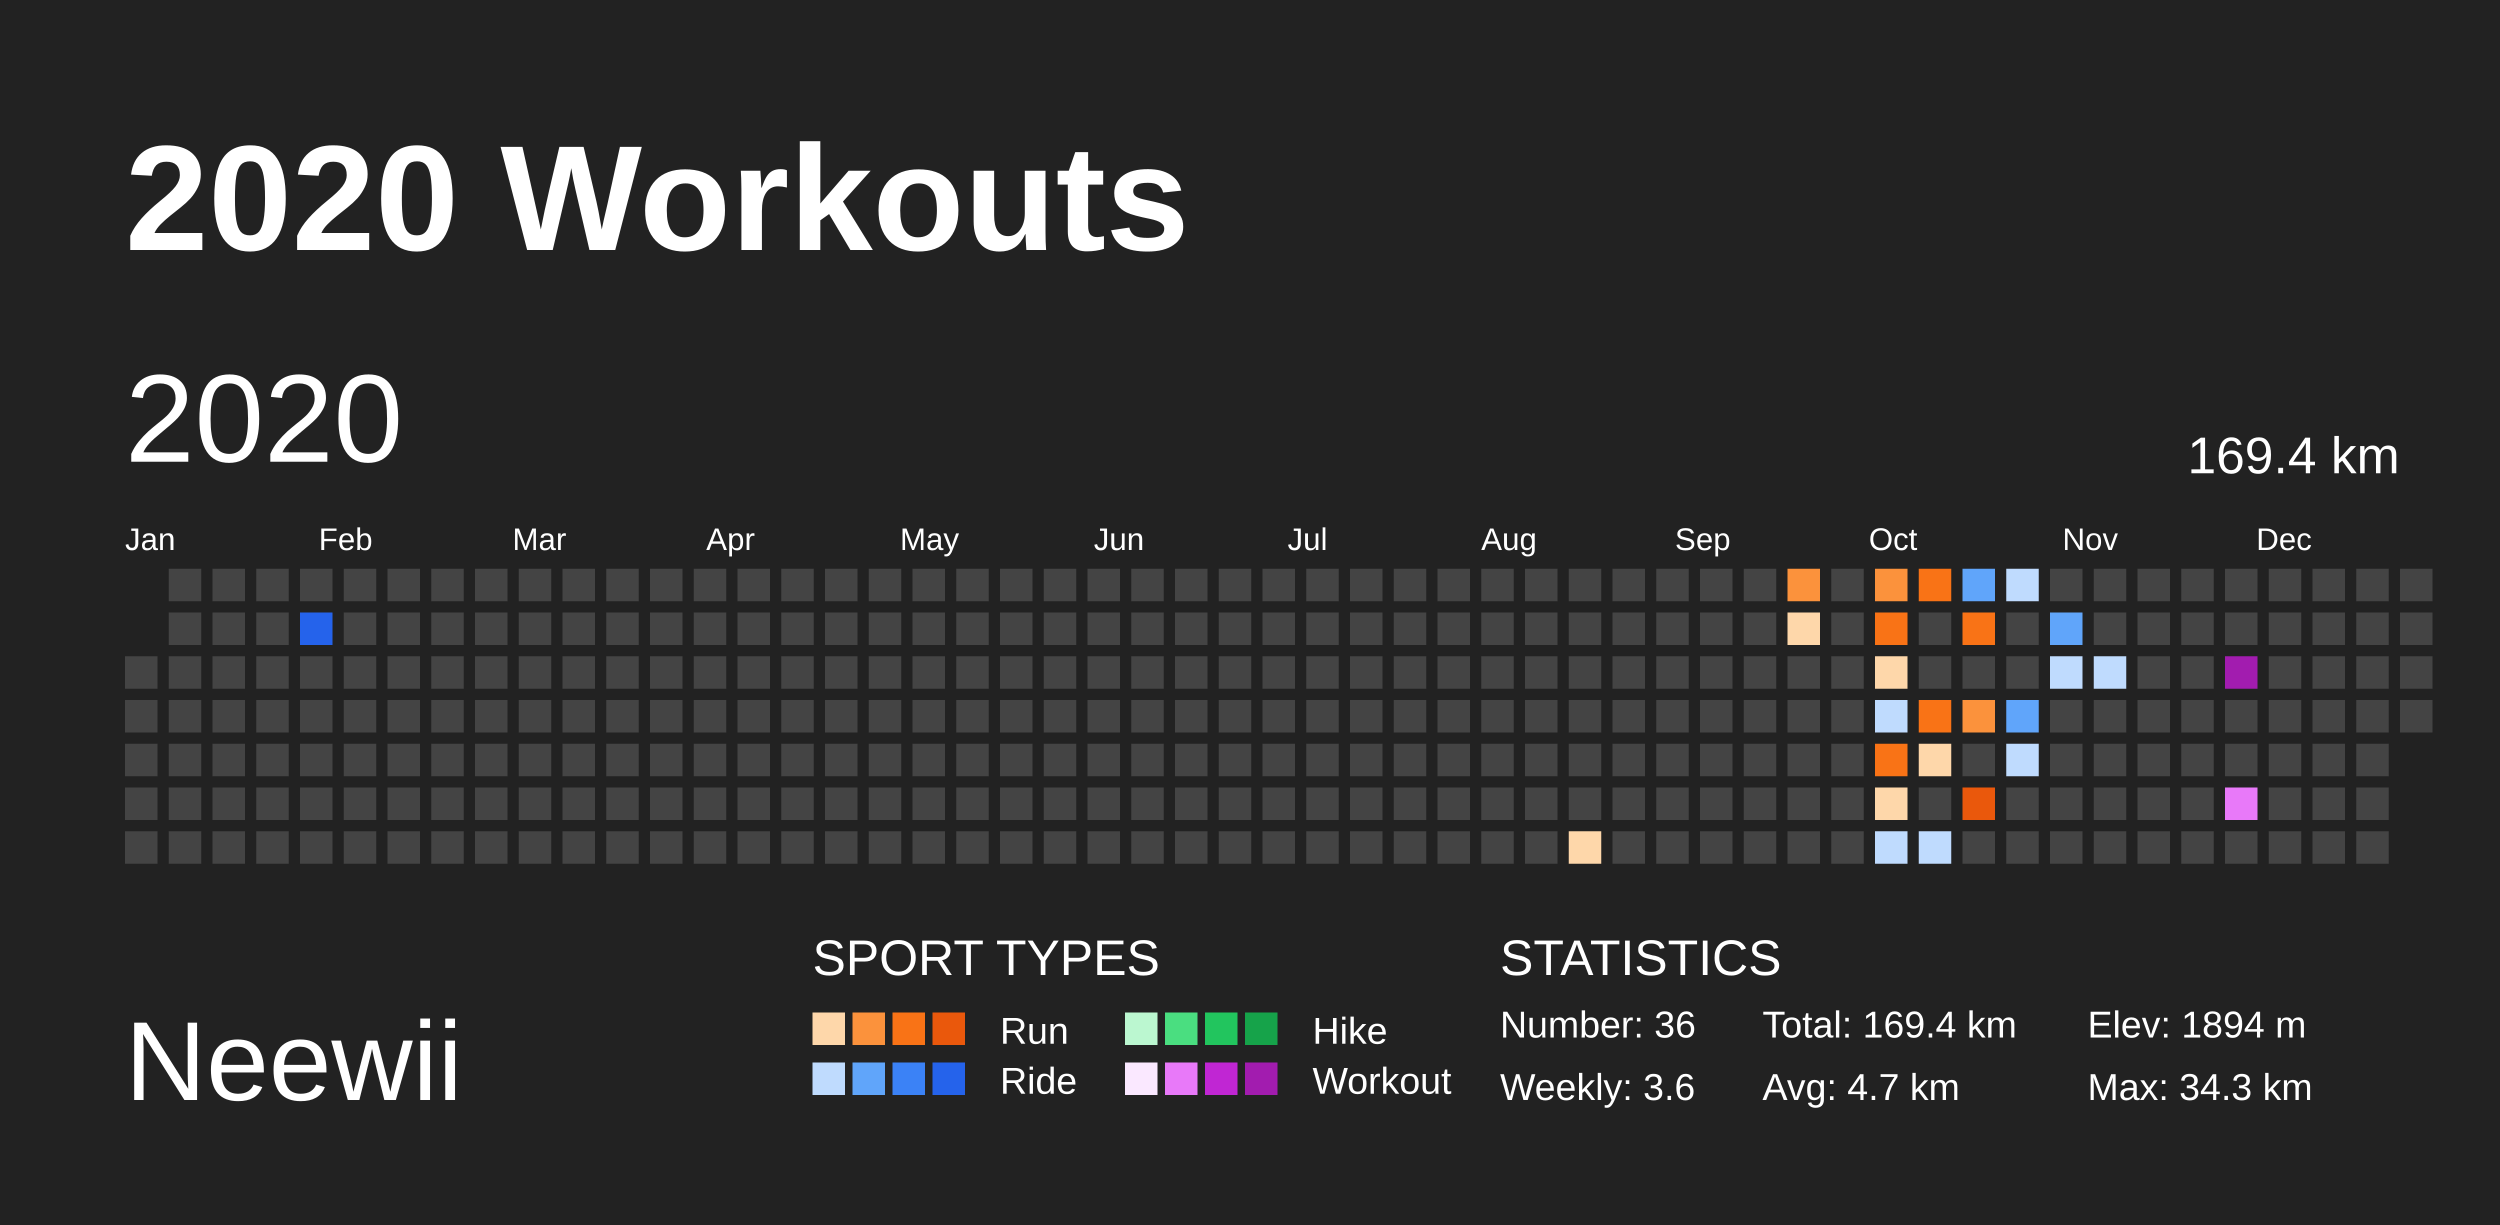
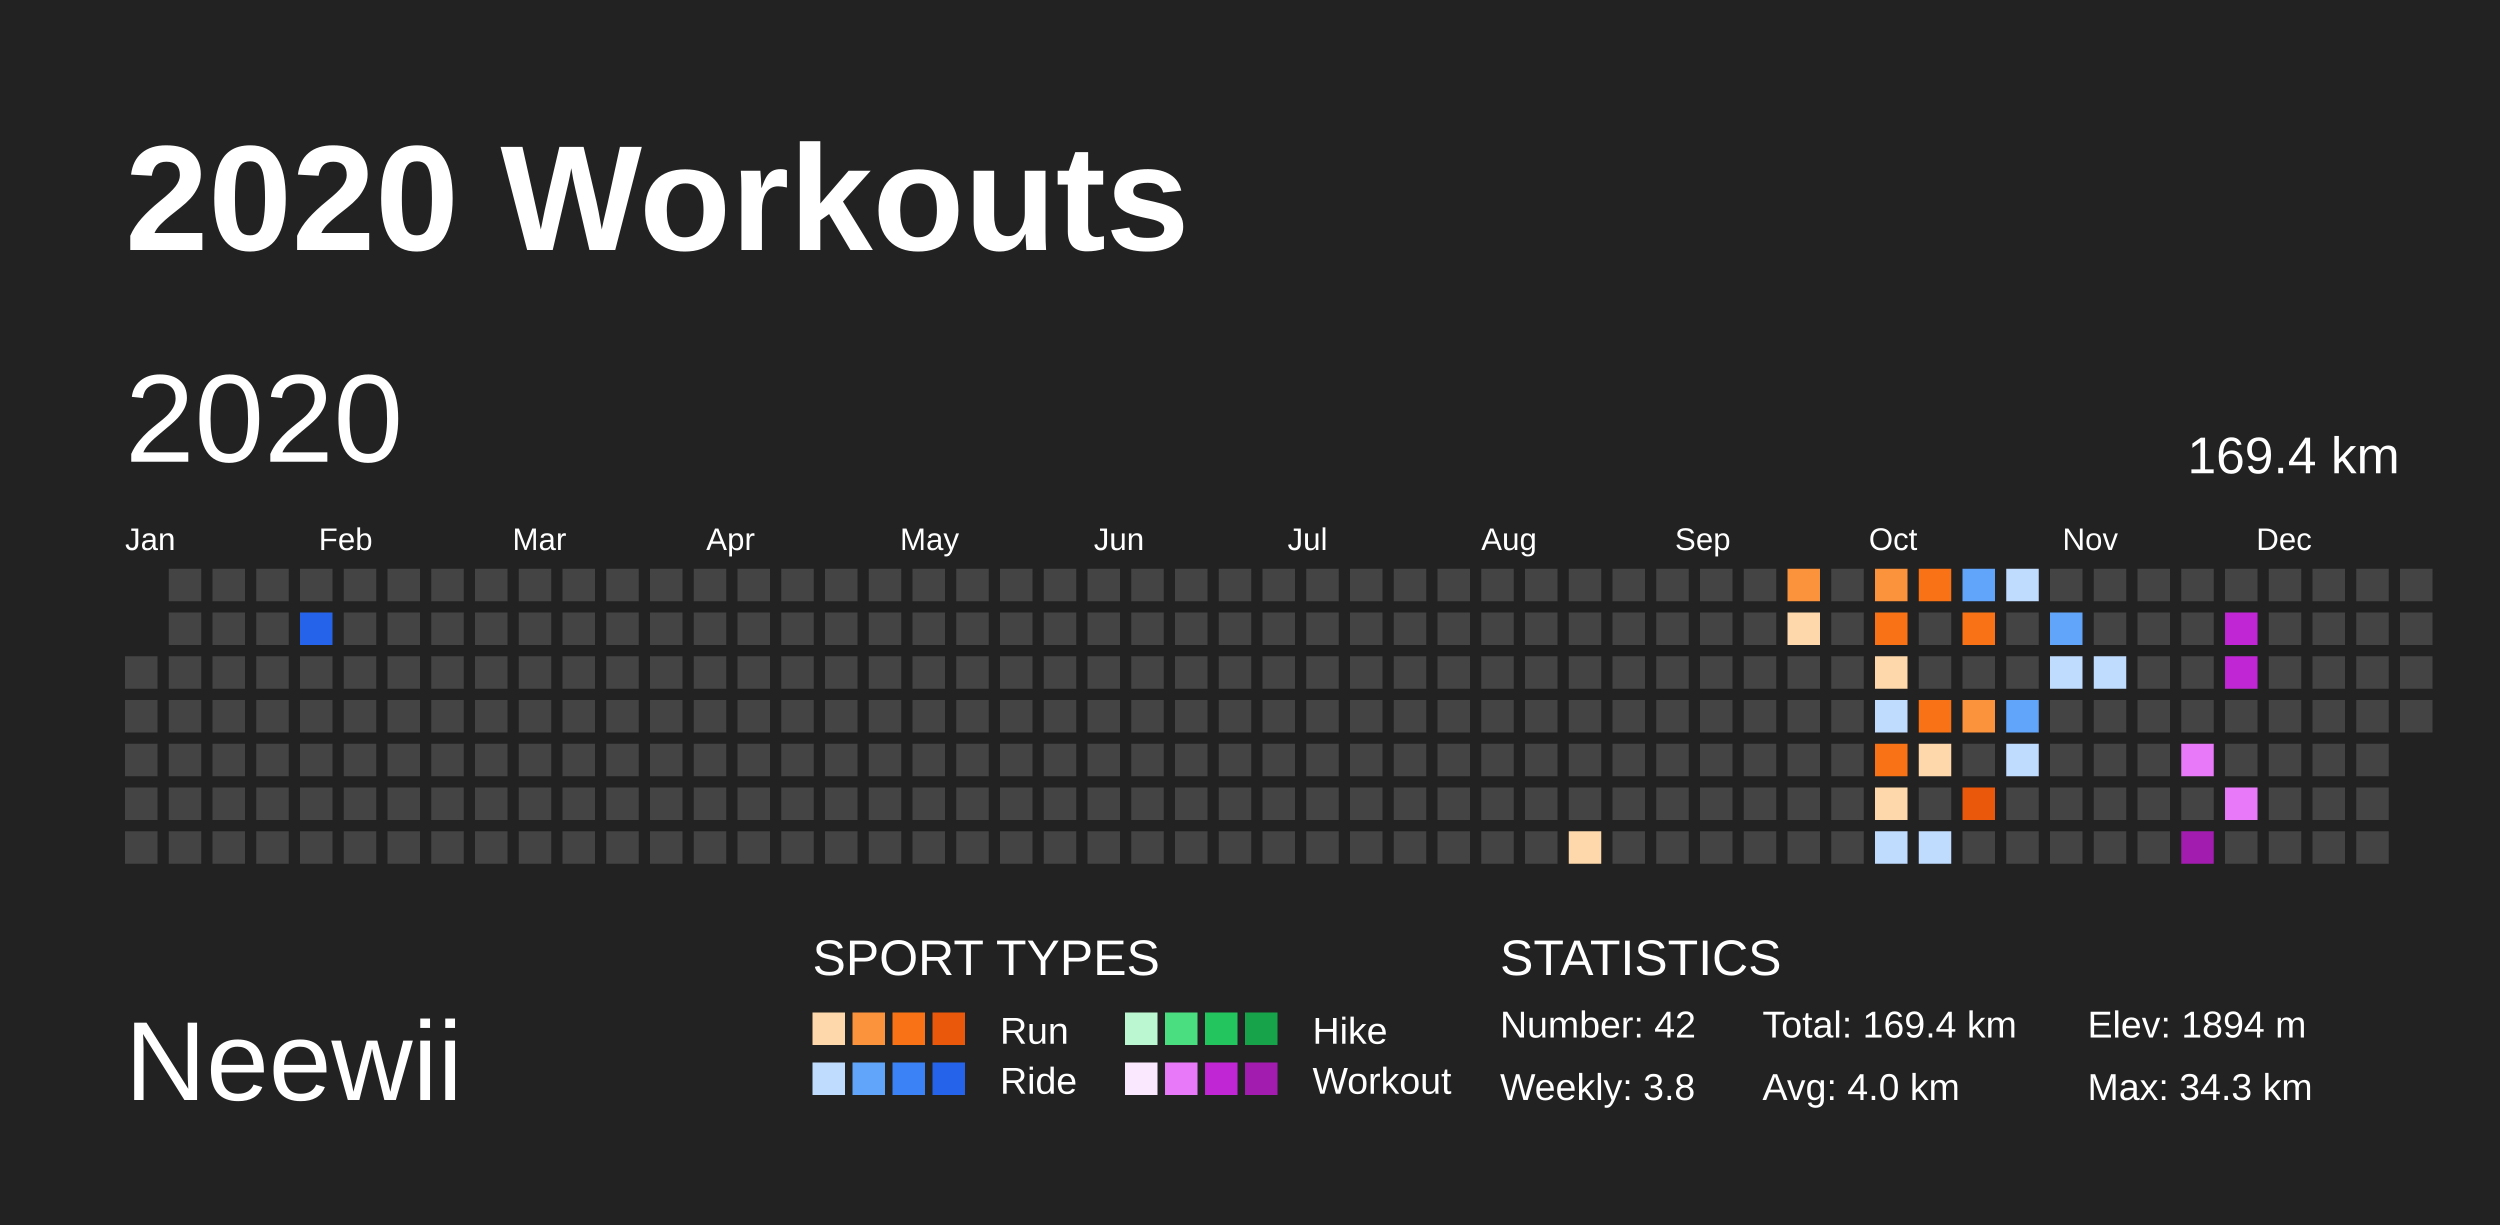
<svg xmlns="http://www.w3.org/2000/svg" baseProfile="full" height="98mm" version="1.1" viewBox="0,0,200,98" width="200mm">
  <defs />
  <rect fill="#222222" height="98" width="200" x="0" y="0" />
  <text fill="#FFFFFF" style="font-size:12px; font-family:Arial; font-weight:bold;" x="10" y="20">2020 Workouts</text>
  <text fill="#FFFFFF" style="font-size:9px; font-family:Arial" x="10" y="88">Neewii</text>
  <text fill="#FFFFFF" style="font-size:4px; font-family:Arial" x="65" y="78">SPORT TYPES</text>
  <rect fill="#fed7aa" height="2.6" width="2.6" x="65.0" y="81" />
  <rect fill="#fb923c" height="2.6" width="2.6" x="68.2" y="81" />
  <rect fill="#f97316" height="2.6" width="2.6" x="71.4" y="81" />
  <rect fill="#ea580c" height="2.6" width="2.6" x="74.6" y="81" />
  <text fill="#FFFFFF" style="font-size:3px; font-family:Arial" x="80" y="83.5">Run</text>
  <rect fill="#bbf7d0" height="2.6" width="2.6" x="90.0" y="81" />
  <rect fill="#4ade80" height="2.6" width="2.6" x="93.2" y="81" />
  <rect fill="#22c55e" height="2.6" width="2.6" x="96.4" y="81" />
  <rect fill="#16a34a" height="2.6" width="2.6" x="99.6" y="81" />
  <text fill="#FFFFFF" style="font-size:3px; font-family:Arial" x="105" y="83.5">Hike</text>
  <rect fill="#bfdbfe" height="2.6" width="2.6" x="65.0" y="85" />
  <rect fill="#60a5fa" height="2.6" width="2.6" x="68.2" y="85" />
  <rect fill="#3b82f6" height="2.6" width="2.6" x="71.4" y="85" />
  <rect fill="#2563eb" height="2.6" width="2.6" x="74.6" y="85" />
  <text fill="#FFFFFF" style="font-size:3px; font-family:Arial" x="80" y="87.5">Ride</text>
  <rect fill="#fae8ff" height="2.6" width="2.6" x="90.0" y="85" />
  <rect fill="#e879f9" height="2.6" width="2.6" x="93.2" y="85" />
  <rect fill="#c026d3" height="2.6" width="2.6" x="96.4" y="85" />
  <rect fill="#a21caf" height="2.6" width="2.6" x="99.6" y="85" />
  <text fill="#FFFFFF" style="font-size:3px; font-family:Arial" x="105" y="87.5">Workout</text>
  <text fill="#FFFFFF" style="font-size:4px; font-family:Arial" x="120" y="78">STATISTICS</text>
-   <text fill="#FFFFFF" style="font-size:3px; font-family:Arial" x="120" y="83">Number: 36</text>
-   <text fill="#FFFFFF" style="font-size:3px; font-family:Arial" x="120" y="88">Weekly: 3.6</text>
+   <text fill="#FFFFFF" style="font-size:3px; font-family:Arial" x="120" y="83">Number: 42</text>
+   <text fill="#FFFFFF" style="font-size:3px; font-family:Arial" x="120" y="88">Weekly: 3.8</text>
  <text fill="#FFFFFF" style="font-size:3px; font-family:Arial" x="141" y="83">Total: 169.4 km</text>
-   <text fill="#FFFFFF" style="font-size:3px; font-family:Arial" x="141" y="88">Avg: 4.7 km</text>
+   <text fill="#FFFFFF" style="font-size:3px; font-family:Arial" x="141" y="88">Avg: 4.0 km</text>
  <text fill="#FFFFFF" style="font-size:3px; font-family:Arial" x="167" y="83">Elev: 1894 m</text>
  <text fill="#FFFFFF" style="font-size:3px; font-family:Arial" x="167" y="88">Max: 34.3 km</text>
  <text dominant-baseline="hanging" fill="#FFFFFF" style="font-size:10.0px; font-family:Arial;" x="10" y="30">2020</text>
  <text dominant-baseline="hanging" fill="#FFFFFF" style="font-size:4.125px; font-family:Arial;" x="175" y="35">169.4 km</text>
  <text fill="#FFFFFF" style="font-size:2.5px; font-family:Arial" x="10.0" y="44">Jan</text>
  <text fill="#FFFFFF" style="font-size:2.5px; font-family:Arial" x="25.5" y="44">Feb</text>
  <text fill="#FFFFFF" style="font-size:2.5px; font-family:Arial" x="41.0" y="44">Mar</text>
  <text fill="#FFFFFF" style="font-size:2.5px; font-family:Arial" x="56.5" y="44">Apr</text>
  <text fill="#FFFFFF" style="font-size:2.5px; font-family:Arial" x="72.0" y="44">May</text>
  <text fill="#FFFFFF" style="font-size:2.5px; font-family:Arial" x="87.5" y="44">Jun</text>
  <text fill="#FFFFFF" style="font-size:2.5px; font-family:Arial" x="103.0" y="44">Jul</text>
  <text fill="#FFFFFF" style="font-size:2.5px; font-family:Arial" x="118.5" y="44">Aug</text>
  <text fill="#FFFFFF" style="font-size:2.5px; font-family:Arial" x="134.0" y="44">Sep</text>
  <text fill="#FFFFFF" style="font-size:2.5px; font-family:Arial" x="149.5" y="44">Oct</text>
  <text fill="#FFFFFF" style="font-size:2.5px; font-family:Arial" x="165.0" y="44">Nov</text>
  <text fill="#FFFFFF" style="font-size:2.5px; font-family:Arial" x="180.5" y="44">Dec</text>
  <rect fill="#444444" height="2.6" width="2.6" x="10.0" y="52.5" />
  <rect fill="#444444" height="2.6" width="2.6" x="10.0" y="56.0" />
  <rect fill="#444444" height="2.6" width="2.6" x="10.0" y="59.5" />
  <rect fill="#444444" height="2.6" width="2.6" x="10.0" y="63.0" />
  <rect fill="#444444" height="2.6" width="2.6" x="10.0" y="66.5" />
  <rect fill="#444444" height="2.6" width="2.6" x="13.5" y="45.5" />
  <rect fill="#444444" height="2.6" width="2.6" x="13.5" y="49.0" />
  <rect fill="#444444" height="2.6" width="2.6" x="13.5" y="52.5" />
  <rect fill="#444444" height="2.6" width="2.6" x="13.5" y="56.0" />
  <rect fill="#444444" height="2.6" width="2.6" x="13.5" y="59.5" />
  <rect fill="#444444" height="2.6" width="2.6" x="13.5" y="63.0" />
  <rect fill="#444444" height="2.6" width="2.6" x="13.5" y="66.5" />
  <rect fill="#444444" height="2.6" width="2.6" x="17.0" y="45.5" />
  <rect fill="#444444" height="2.6" width="2.6" x="17.0" y="49.0" />
  <rect fill="#444444" height="2.6" width="2.6" x="17.0" y="52.5" />
  <rect fill="#444444" height="2.6" width="2.6" x="17.0" y="56.0" />
  <rect fill="#444444" height="2.6" width="2.6" x="17.0" y="59.5" />
  <rect fill="#444444" height="2.6" width="2.6" x="17.0" y="63.0" />
  <rect fill="#444444" height="2.6" width="2.6" x="17.0" y="66.5" />
  <rect fill="#444444" height="2.6" width="2.6" x="20.5" y="45.5" />
  <rect fill="#444444" height="2.6" width="2.6" x="20.5" y="49.0" />
  <rect fill="#444444" height="2.6" width="2.6" x="20.5" y="52.5" />
  <rect fill="#444444" height="2.6" width="2.6" x="20.5" y="56.0" />
  <rect fill="#444444" height="2.6" width="2.6" x="20.5" y="59.5" />
  <rect fill="#444444" height="2.6" width="2.6" x="20.5" y="63.0" />
  <rect fill="#444444" height="2.6" width="2.6" x="20.5" y="66.5" />
  <rect fill="#444444" height="2.6" width="2.6" x="24.0" y="45.5" />
  <rect fill="#2563eb" height="2.6" width="2.6" x="24.0" y="49.0" />
  <rect fill="#444444" height="2.6" width="2.6" x="24.0" y="52.5" />
  <rect fill="#444444" height="2.6" width="2.6" x="24.0" y="56.0" />
  <rect fill="#444444" height="2.6" width="2.6" x="24.0" y="59.5" />
  <rect fill="#444444" height="2.6" width="2.6" x="24.0" y="63.0" />
  <rect fill="#444444" height="2.6" width="2.6" x="24.0" y="66.5" />
  <rect fill="#444444" height="2.6" width="2.6" x="27.5" y="45.5" />
  <rect fill="#444444" height="2.6" width="2.6" x="27.5" y="49.0" />
  <rect fill="#444444" height="2.6" width="2.6" x="27.5" y="52.5" />
  <rect fill="#444444" height="2.6" width="2.6" x="27.5" y="56.0" />
  <rect fill="#444444" height="2.6" width="2.6" x="27.5" y="59.5" />
  <rect fill="#444444" height="2.6" width="2.6" x="27.5" y="63.0" />
  <rect fill="#444444" height="2.6" width="2.6" x="27.5" y="66.5" />
  <rect fill="#444444" height="2.6" width="2.6" x="31.0" y="45.5" />
  <rect fill="#444444" height="2.6" width="2.6" x="31.0" y="49.0" />
  <rect fill="#444444" height="2.6" width="2.6" x="31.0" y="52.5" />
  <rect fill="#444444" height="2.6" width="2.6" x="31.0" y="56.0" />
  <rect fill="#444444" height="2.6" width="2.6" x="31.0" y="59.5" />
  <rect fill="#444444" height="2.6" width="2.6" x="31.0" y="63.0" />
  <rect fill="#444444" height="2.6" width="2.6" x="31.0" y="66.5" />
  <rect fill="#444444" height="2.6" width="2.6" x="34.5" y="45.5" />
  <rect fill="#444444" height="2.6" width="2.6" x="34.5" y="49.0" />
  <rect fill="#444444" height="2.6" width="2.6" x="34.5" y="52.5" />
  <rect fill="#444444" height="2.6" width="2.6" x="34.5" y="56.0" />
  <rect fill="#444444" height="2.6" width="2.6" x="34.5" y="59.5" />
  <rect fill="#444444" height="2.6" width="2.6" x="34.5" y="63.0" />
  <rect fill="#444444" height="2.6" width="2.6" x="34.5" y="66.5" />
  <rect fill="#444444" height="2.6" width="2.6" x="38.0" y="45.5" />
  <rect fill="#444444" height="2.6" width="2.6" x="38.0" y="49.0" />
  <rect fill="#444444" height="2.6" width="2.6" x="38.0" y="52.5" />
  <rect fill="#444444" height="2.6" width="2.6" x="38.0" y="56.0" />
  <rect fill="#444444" height="2.6" width="2.6" x="38.0" y="59.5" />
  <rect fill="#444444" height="2.6" width="2.6" x="38.0" y="63.0" />
  <rect fill="#444444" height="2.6" width="2.6" x="38.0" y="66.5" />
  <rect fill="#444444" height="2.6" width="2.6" x="41.5" y="45.5" />
  <rect fill="#444444" height="2.6" width="2.6" x="41.5" y="49.0" />
  <rect fill="#444444" height="2.6" width="2.6" x="41.5" y="52.5" />
  <rect fill="#444444" height="2.6" width="2.6" x="41.5" y="56.0" />
  <rect fill="#444444" height="2.6" width="2.6" x="41.5" y="59.5" />
  <rect fill="#444444" height="2.6" width="2.6" x="41.5" y="63.0" />
  <rect fill="#444444" height="2.6" width="2.6" x="41.5" y="66.5" />
  <rect fill="#444444" height="2.6" width="2.6" x="45.0" y="45.5" />
  <rect fill="#444444" height="2.6" width="2.6" x="45.0" y="49.0" />
  <rect fill="#444444" height="2.6" width="2.6" x="45.0" y="52.5" />
  <rect fill="#444444" height="2.6" width="2.6" x="45.0" y="56.0" />
  <rect fill="#444444" height="2.6" width="2.6" x="45.0" y="59.5" />
  <rect fill="#444444" height="2.6" width="2.6" x="45.0" y="63.0" />
  <rect fill="#444444" height="2.6" width="2.6" x="45.0" y="66.5" />
  <rect fill="#444444" height="2.6" width="2.6" x="48.5" y="45.5" />
  <rect fill="#444444" height="2.6" width="2.6" x="48.5" y="49.0" />
  <rect fill="#444444" height="2.6" width="2.6" x="48.5" y="52.5" />
  <rect fill="#444444" height="2.6" width="2.6" x="48.5" y="56.0" />
  <rect fill="#444444" height="2.6" width="2.6" x="48.5" y="59.5" />
  <rect fill="#444444" height="2.6" width="2.6" x="48.5" y="63.0" />
  <rect fill="#444444" height="2.6" width="2.6" x="48.5" y="66.5" />
  <rect fill="#444444" height="2.6" width="2.6" x="52.0" y="45.5" />
  <rect fill="#444444" height="2.6" width="2.6" x="52.0" y="49.0" />
  <rect fill="#444444" height="2.6" width="2.6" x="52.0" y="52.5" />
  <rect fill="#444444" height="2.6" width="2.6" x="52.0" y="56.0" />
  <rect fill="#444444" height="2.6" width="2.6" x="52.0" y="59.5" />
  <rect fill="#444444" height="2.6" width="2.6" x="52.0" y="63.0" />
  <rect fill="#444444" height="2.6" width="2.6" x="52.0" y="66.5" />
  <rect fill="#444444" height="2.6" width="2.6" x="55.5" y="45.5" />
  <rect fill="#444444" height="2.6" width="2.6" x="55.5" y="49.0" />
  <rect fill="#444444" height="2.6" width="2.6" x="55.5" y="52.5" />
  <rect fill="#444444" height="2.6" width="2.6" x="55.5" y="56.0" />
  <rect fill="#444444" height="2.6" width="2.6" x="55.5" y="59.5" />
  <rect fill="#444444" height="2.6" width="2.6" x="55.5" y="63.0" />
  <rect fill="#444444" height="2.6" width="2.6" x="55.5" y="66.5" />
  <rect fill="#444444" height="2.6" width="2.6" x="59.0" y="45.5" />
  <rect fill="#444444" height="2.6" width="2.6" x="59.0" y="49.0" />
  <rect fill="#444444" height="2.6" width="2.6" x="59.0" y="52.5" />
  <rect fill="#444444" height="2.6" width="2.6" x="59.0" y="56.0" />
  <rect fill="#444444" height="2.6" width="2.6" x="59.0" y="59.5" />
  <rect fill="#444444" height="2.6" width="2.6" x="59.0" y="63.0" />
  <rect fill="#444444" height="2.6" width="2.6" x="59.0" y="66.5" />
  <rect fill="#444444" height="2.6" width="2.6" x="62.5" y="45.5" />
  <rect fill="#444444" height="2.6" width="2.6" x="62.5" y="49.0" />
  <rect fill="#444444" height="2.6" width="2.6" x="62.5" y="52.5" />
  <rect fill="#444444" height="2.6" width="2.6" x="62.5" y="56.0" />
  <rect fill="#444444" height="2.6" width="2.6" x="62.5" y="59.5" />
  <rect fill="#444444" height="2.6" width="2.6" x="62.5" y="63.0" />
  <rect fill="#444444" height="2.6" width="2.6" x="62.5" y="66.5" />
  <rect fill="#444444" height="2.6" width="2.6" x="66.0" y="45.5" />
  <rect fill="#444444" height="2.6" width="2.6" x="66.0" y="49.0" />
  <rect fill="#444444" height="2.6" width="2.6" x="66.0" y="52.5" />
  <rect fill="#444444" height="2.6" width="2.6" x="66.0" y="56.0" />
  <rect fill="#444444" height="2.6" width="2.6" x="66.0" y="59.5" />
  <rect fill="#444444" height="2.6" width="2.6" x="66.0" y="63.0" />
  <rect fill="#444444" height="2.6" width="2.6" x="66.0" y="66.5" />
  <rect fill="#444444" height="2.6" width="2.6" x="69.5" y="45.5" />
  <rect fill="#444444" height="2.6" width="2.6" x="69.5" y="49.0" />
  <rect fill="#444444" height="2.6" width="2.6" x="69.5" y="52.5" />
  <rect fill="#444444" height="2.6" width="2.6" x="69.5" y="56.0" />
  <rect fill="#444444" height="2.6" width="2.6" x="69.5" y="59.5" />
  <rect fill="#444444" height="2.6" width="2.6" x="69.5" y="63.0" />
  <rect fill="#444444" height="2.6" width="2.6" x="69.5" y="66.5" />
  <rect fill="#444444" height="2.6" width="2.6" x="73.0" y="45.5" />
  <rect fill="#444444" height="2.6" width="2.6" x="73.0" y="49.0" />
  <rect fill="#444444" height="2.6" width="2.6" x="73.0" y="52.5" />
  <rect fill="#444444" height="2.6" width="2.6" x="73.0" y="56.0" />
  <rect fill="#444444" height="2.6" width="2.6" x="73.0" y="59.5" />
  <rect fill="#444444" height="2.6" width="2.6" x="73.0" y="63.0" />
  <rect fill="#444444" height="2.6" width="2.6" x="73.0" y="66.5" />
  <rect fill="#444444" height="2.6" width="2.6" x="76.5" y="45.5" />
  <rect fill="#444444" height="2.6" width="2.6" x="76.5" y="49.0" />
  <rect fill="#444444" height="2.6" width="2.6" x="76.5" y="52.5" />
  <rect fill="#444444" height="2.6" width="2.6" x="76.5" y="56.0" />
  <rect fill="#444444" height="2.6" width="2.6" x="76.5" y="59.5" />
  <rect fill="#444444" height="2.6" width="2.6" x="76.5" y="63.0" />
  <rect fill="#444444" height="2.6" width="2.6" x="76.5" y="66.5" />
  <rect fill="#444444" height="2.6" width="2.6" x="80.0" y="45.5" />
  <rect fill="#444444" height="2.6" width="2.6" x="80.0" y="49.0" />
  <rect fill="#444444" height="2.6" width="2.6" x="80.0" y="52.5" />
  <rect fill="#444444" height="2.6" width="2.6" x="80.0" y="56.0" />
  <rect fill="#444444" height="2.6" width="2.6" x="80.0" y="59.5" />
  <rect fill="#444444" height="2.6" width="2.6" x="80.0" y="63.0" />
  <rect fill="#444444" height="2.6" width="2.6" x="80.0" y="66.5" />
  <rect fill="#444444" height="2.6" width="2.6" x="83.5" y="45.5" />
  <rect fill="#444444" height="2.6" width="2.6" x="83.5" y="49.0" />
  <rect fill="#444444" height="2.6" width="2.6" x="83.5" y="52.5" />
  <rect fill="#444444" height="2.6" width="2.6" x="83.5" y="56.0" />
  <rect fill="#444444" height="2.6" width="2.6" x="83.5" y="59.5" />
  <rect fill="#444444" height="2.6" width="2.6" x="83.5" y="63.0" />
  <rect fill="#444444" height="2.6" width="2.6" x="83.5" y="66.5" />
  <rect fill="#444444" height="2.6" width="2.6" x="87.0" y="45.5" />
  <rect fill="#444444" height="2.6" width="2.6" x="87.0" y="49.0" />
  <rect fill="#444444" height="2.6" width="2.6" x="87.0" y="52.5" />
  <rect fill="#444444" height="2.6" width="2.6" x="87.0" y="56.0" />
  <rect fill="#444444" height="2.6" width="2.6" x="87.0" y="59.5" />
  <rect fill="#444444" height="2.6" width="2.6" x="87.0" y="63.0" />
  <rect fill="#444444" height="2.6" width="2.6" x="87.0" y="66.5" />
  <rect fill="#444444" height="2.6" width="2.6" x="90.5" y="45.5" />
  <rect fill="#444444" height="2.6" width="2.6" x="90.5" y="49.0" />
  <rect fill="#444444" height="2.6" width="2.6" x="90.5" y="52.5" />
  <rect fill="#444444" height="2.6" width="2.6" x="90.5" y="56.0" />
  <rect fill="#444444" height="2.6" width="2.6" x="90.5" y="59.5" />
  <rect fill="#444444" height="2.6" width="2.6" x="90.5" y="63.0" />
  <rect fill="#444444" height="2.6" width="2.6" x="90.5" y="66.5" />
  <rect fill="#444444" height="2.6" width="2.6" x="94.0" y="45.5" />
  <rect fill="#444444" height="2.6" width="2.6" x="94.0" y="49.0" />
  <rect fill="#444444" height="2.6" width="2.6" x="94.0" y="52.5" />
  <rect fill="#444444" height="2.6" width="2.6" x="94.0" y="56.0" />
  <rect fill="#444444" height="2.6" width="2.6" x="94.0" y="59.5" />
  <rect fill="#444444" height="2.6" width="2.6" x="94.0" y="63.0" />
  <rect fill="#444444" height="2.6" width="2.6" x="94.0" y="66.5" />
  <rect fill="#444444" height="2.6" width="2.6" x="97.5" y="45.5" />
  <rect fill="#444444" height="2.6" width="2.6" x="97.5" y="49.0" />
  <rect fill="#444444" height="2.6" width="2.6" x="97.5" y="52.5" />
  <rect fill="#444444" height="2.6" width="2.6" x="97.5" y="56.0" />
  <rect fill="#444444" height="2.6" width="2.6" x="97.5" y="59.5" />
  <rect fill="#444444" height="2.6" width="2.6" x="97.5" y="63.0" />
  <rect fill="#444444" height="2.6" width="2.6" x="97.5" y="66.5" />
  <rect fill="#444444" height="2.6" width="2.6" x="101.0" y="45.5" />
  <rect fill="#444444" height="2.6" width="2.6" x="101.0" y="49.0" />
  <rect fill="#444444" height="2.6" width="2.6" x="101.0" y="52.5" />
  <rect fill="#444444" height="2.6" width="2.6" x="101.0" y="56.0" />
  <rect fill="#444444" height="2.6" width="2.6" x="101.0" y="59.5" />
  <rect fill="#444444" height="2.6" width="2.6" x="101.0" y="63.0" />
  <rect fill="#444444" height="2.6" width="2.6" x="101.0" y="66.5" />
  <rect fill="#444444" height="2.6" width="2.6" x="104.5" y="45.5" />
  <rect fill="#444444" height="2.6" width="2.6" x="104.5" y="49.0" />
  <rect fill="#444444" height="2.6" width="2.6" x="104.5" y="52.5" />
  <rect fill="#444444" height="2.6" width="2.6" x="104.5" y="56.0" />
  <rect fill="#444444" height="2.6" width="2.6" x="104.5" y="59.5" />
  <rect fill="#444444" height="2.6" width="2.6" x="104.5" y="63.0" />
  <rect fill="#444444" height="2.6" width="2.6" x="104.5" y="66.5" />
  <rect fill="#444444" height="2.6" width="2.6" x="108.0" y="45.5" />
  <rect fill="#444444" height="2.6" width="2.6" x="108.0" y="49.0" />
  <rect fill="#444444" height="2.6" width="2.6" x="108.0" y="52.5" />
  <rect fill="#444444" height="2.6" width="2.6" x="108.0" y="56.0" />
  <rect fill="#444444" height="2.6" width="2.6" x="108.0" y="59.5" />
  <rect fill="#444444" height="2.6" width="2.6" x="108.0" y="63.0" />
  <rect fill="#444444" height="2.6" width="2.6" x="108.0" y="66.5" />
  <rect fill="#444444" height="2.6" width="2.6" x="111.5" y="45.5" />
  <rect fill="#444444" height="2.6" width="2.6" x="111.5" y="49.0" />
  <rect fill="#444444" height="2.6" width="2.6" x="111.5" y="52.5" />
  <rect fill="#444444" height="2.6" width="2.6" x="111.5" y="56.0" />
  <rect fill="#444444" height="2.6" width="2.6" x="111.5" y="59.5" />
  <rect fill="#444444" height="2.6" width="2.6" x="111.5" y="63.0" />
  <rect fill="#444444" height="2.6" width="2.6" x="111.5" y="66.5" />
  <rect fill="#444444" height="2.6" width="2.6" x="115.0" y="45.5" />
  <rect fill="#444444" height="2.6" width="2.6" x="115.0" y="49.0" />
  <rect fill="#444444" height="2.6" width="2.6" x="115.0" y="52.5" />
  <rect fill="#444444" height="2.6" width="2.6" x="115.0" y="56.0" />
  <rect fill="#444444" height="2.6" width="2.6" x="115.0" y="59.5" />
  <rect fill="#444444" height="2.6" width="2.6" x="115.0" y="63.0" />
  <rect fill="#444444" height="2.6" width="2.6" x="115.0" y="66.5" />
  <rect fill="#444444" height="2.6" width="2.6" x="118.5" y="45.5" />
  <rect fill="#444444" height="2.6" width="2.6" x="118.5" y="49.0" />
  <rect fill="#444444" height="2.6" width="2.6" x="118.5" y="52.5" />
  <rect fill="#444444" height="2.6" width="2.6" x="118.5" y="56.0" />
  <rect fill="#444444" height="2.6" width="2.6" x="118.5" y="59.5" />
  <rect fill="#444444" height="2.6" width="2.6" x="118.5" y="63.0" />
  <rect fill="#444444" height="2.6" width="2.6" x="118.5" y="66.5" />
  <rect fill="#444444" height="2.6" width="2.6" x="122.0" y="45.5" />
  <rect fill="#444444" height="2.6" width="2.6" x="122.0" y="49.0" />
  <rect fill="#444444" height="2.6" width="2.6" x="122.0" y="52.5" />
  <rect fill="#444444" height="2.6" width="2.6" x="122.0" y="56.0" />
  <rect fill="#444444" height="2.6" width="2.6" x="122.0" y="59.5" />
  <rect fill="#444444" height="2.6" width="2.6" x="122.0" y="63.0" />
  <rect fill="#444444" height="2.6" width="2.6" x="122.0" y="66.5" />
  <rect fill="#444444" height="2.6" width="2.6" x="125.5" y="45.5" />
  <rect fill="#444444" height="2.6" width="2.6" x="125.5" y="49.0" />
  <rect fill="#444444" height="2.6" width="2.6" x="125.5" y="52.5" />
  <rect fill="#444444" height="2.6" width="2.6" x="125.5" y="56.0" />
  <rect fill="#444444" height="2.6" width="2.6" x="125.5" y="59.5" />
  <rect fill="#444444" height="2.6" width="2.6" x="125.5" y="63.0" />
  <rect fill="#fed7aa" height="2.6" width="2.6" x="125.5" y="66.5" />
  <rect fill="#444444" height="2.6" width="2.6" x="129.0" y="45.5" />
  <rect fill="#444444" height="2.6" width="2.6" x="129.0" y="49.0" />
  <rect fill="#444444" height="2.6" width="2.6" x="129.0" y="52.5" />
  <rect fill="#444444" height="2.6" width="2.6" x="129.0" y="56.0" />
  <rect fill="#444444" height="2.6" width="2.6" x="129.0" y="59.5" />
  <rect fill="#444444" height="2.6" width="2.6" x="129.0" y="63.0" />
  <rect fill="#444444" height="2.6" width="2.6" x="129.0" y="66.5" />
  <rect fill="#444444" height="2.6" width="2.6" x="132.5" y="45.5" />
  <rect fill="#444444" height="2.6" width="2.6" x="132.5" y="49.0" />
  <rect fill="#444444" height="2.6" width="2.6" x="132.5" y="52.5" />
  <rect fill="#444444" height="2.6" width="2.6" x="132.5" y="56.0" />
  <rect fill="#444444" height="2.6" width="2.6" x="132.5" y="59.5" />
  <rect fill="#444444" height="2.6" width="2.6" x="132.5" y="63.0" />
  <rect fill="#444444" height="2.6" width="2.6" x="132.5" y="66.5" />
  <rect fill="#444444" height="2.6" width="2.6" x="136.0" y="45.5" />
  <rect fill="#444444" height="2.6" width="2.6" x="136.0" y="49.0" />
  <rect fill="#444444" height="2.6" width="2.6" x="136.0" y="52.5" />
  <rect fill="#444444" height="2.6" width="2.6" x="136.0" y="56.0" />
  <rect fill="#444444" height="2.6" width="2.6" x="136.0" y="59.5" />
  <rect fill="#444444" height="2.6" width="2.6" x="136.0" y="63.0" />
  <rect fill="#444444" height="2.6" width="2.6" x="136.0" y="66.5" />
  <rect fill="#444444" height="2.6" width="2.6" x="139.5" y="45.5" />
  <rect fill="#444444" height="2.6" width="2.6" x="139.5" y="49.0" />
  <rect fill="#444444" height="2.6" width="2.6" x="139.5" y="52.5" />
  <rect fill="#444444" height="2.6" width="2.6" x="139.5" y="56.0" />
  <rect fill="#444444" height="2.6" width="2.6" x="139.5" y="59.5" />
  <rect fill="#444444" height="2.6" width="2.6" x="139.5" y="63.0" />
  <rect fill="#444444" height="2.6" width="2.6" x="139.5" y="66.5" />
  <rect fill="#fb923c" height="2.6" width="2.6" x="143.0" y="45.5" />
  <rect fill="#fed7aa" height="2.6" width="2.6" x="143.0" y="49.0" />
  <rect fill="#444444" height="2.6" width="2.6" x="143.0" y="52.5" />
  <rect fill="#444444" height="2.6" width="2.6" x="143.0" y="56.0" />
  <rect fill="#444444" height="2.6" width="2.6" x="143.0" y="59.5" />
  <rect fill="#444444" height="2.6" width="2.6" x="143.0" y="63.0" />
  <rect fill="#444444" height="2.6" width="2.6" x="143.0" y="66.5" />
  <rect fill="#444444" height="2.6" width="2.6" x="146.5" y="45.5" />
  <rect fill="#444444" height="2.6" width="2.6" x="146.5" y="49.0" />
  <rect fill="#444444" height="2.6" width="2.6" x="146.5" y="52.5" />
  <rect fill="#444444" height="2.6" width="2.6" x="146.5" y="56.0" />
  <rect fill="#444444" height="2.6" width="2.6" x="146.5" y="59.5" />
  <rect fill="#444444" height="2.6" width="2.6" x="146.5" y="63.0" />
  <rect fill="#444444" height="2.6" width="2.6" x="146.5" y="66.5" />
  <rect fill="#fb923c" height="2.6" width="2.6" x="150.0" y="45.5" />
  <rect fill="#f97316" height="2.6" width="2.6" x="150.0" y="49.0" />
  <rect fill="#fed7aa" height="2.6" width="2.6" x="150.0" y="52.5" />
  <rect fill="#bfdbfe" height="2.6" width="2.6" x="150.0" y="56.0" />
  <rect fill="#f97316" height="2.6" width="2.6" x="150.0" y="59.5" />
  <rect fill="#fed7aa" height="2.6" width="2.6" x="150.0" y="63.0" />
  <rect fill="#bfdbfe" height="2.6" width="2.6" x="150.0" y="66.5" />
  <rect fill="#f97316" height="2.6" width="2.6" x="153.5" y="45.5" />
  <rect fill="#444444" height="2.6" width="2.6" x="153.5" y="49.0" />
  <rect fill="#444444" height="2.6" width="2.6" x="153.5" y="52.5" />
  <rect fill="#f97316" height="2.6" width="2.6" x="153.5" y="56.0" />
  <rect fill="#fed7aa" height="2.6" width="2.6" x="153.5" y="59.5" />
  <rect fill="#444444" height="2.6" width="2.6" x="153.5" y="63.0" />
  <rect fill="#bfdbfe" height="2.6" width="2.6" x="153.5" y="66.5" />
  <rect fill="#60a5fa" height="2.6" width="2.6" x="157.0" y="45.5" />
  <rect fill="#f97316" height="2.6" width="2.6" x="157.0" y="49.0" />
  <rect fill="#444444" height="2.6" width="2.6" x="157.0" y="52.5" />
  <rect fill="#fb923c" height="2.6" width="2.6" x="157.0" y="56.0" />
  <rect fill="#444444" height="2.6" width="2.6" x="157.0" y="59.5" />
  <rect fill="#ea580c" height="2.6" width="2.6" x="157.0" y="63.0" />
  <rect fill="#444444" height="2.6" width="2.6" x="157.0" y="66.5" />
  <rect fill="#bfdbfe" height="2.6" width="2.6" x="160.5" y="45.5" />
  <rect fill="#444444" height="2.6" width="2.6" x="160.5" y="49.0" />
  <rect fill="#444444" height="2.6" width="2.6" x="160.5" y="52.5" />
  <rect fill="#60a5fa" height="2.6" width="2.6" x="160.5" y="56.0" />
  <rect fill="#bfdbfe" height="2.6" width="2.6" x="160.5" y="59.5" />
  <rect fill="#444444" height="2.6" width="2.6" x="160.5" y="63.0" />
  <rect fill="#444444" height="2.6" width="2.6" x="160.5" y="66.5" />
  <rect fill="#444444" height="2.6" width="2.6" x="164.0" y="45.5" />
  <rect fill="#60a5fa" height="2.6" width="2.6" x="164.0" y="49.0" />
  <rect fill="#bfdbfe" height="2.6" width="2.6" x="164.0" y="52.5" />
  <rect fill="#444444" height="2.6" width="2.6" x="164.0" y="56.0" />
  <rect fill="#444444" height="2.6" width="2.6" x="164.0" y="59.5" />
  <rect fill="#444444" height="2.6" width="2.6" x="164.0" y="63.0" />
  <rect fill="#444444" height="2.6" width="2.6" x="164.0" y="66.5" />
  <rect fill="#444444" height="2.6" width="2.6" x="167.5" y="45.5" />
  <rect fill="#444444" height="2.6" width="2.6" x="167.5" y="49.0" />
  <rect fill="#bfdbfe" height="2.6" width="2.6" x="167.5" y="52.5" />
  <rect fill="#444444" height="2.6" width="2.6" x="167.5" y="56.0" />
  <rect fill="#444444" height="2.6" width="2.6" x="167.5" y="59.5" />
  <rect fill="#444444" height="2.6" width="2.6" x="167.5" y="63.0" />
  <rect fill="#444444" height="2.6" width="2.6" x="167.5" y="66.5" />
  <rect fill="#444444" height="2.6" width="2.6" x="171.0" y="45.5" />
  <rect fill="#444444" height="2.6" width="2.6" x="171.0" y="49.0" />
  <rect fill="#444444" height="2.6" width="2.6" x="171.0" y="52.5" />
  <rect fill="#444444" height="2.6" width="2.6" x="171.0" y="56.0" />
  <rect fill="#444444" height="2.6" width="2.6" x="171.0" y="59.5" />
  <rect fill="#444444" height="2.6" width="2.6" x="171.0" y="63.0" />
  <rect fill="#444444" height="2.6" width="2.6" x="171.0" y="66.5" />
  <rect fill="#444444" height="2.6" width="2.6" x="174.5" y="45.5" />
  <rect fill="#444444" height="2.6" width="2.6" x="174.5" y="49.0" />
  <rect fill="#444444" height="2.6" width="2.6" x="174.5" y="52.5" />
  <rect fill="#444444" height="2.6" width="2.6" x="174.5" y="56.0" />
-   <rect fill="#444444" height="2.6" width="2.6" x="174.5" y="59.5" />
+   <rect fill="#e879f9" height="2.6" width="2.6" x="174.5" y="59.5" />
  <rect fill="#444444" height="2.6" width="2.6" x="174.5" y="63.0" />
-   <rect fill="#444444" height="2.6" width="2.6" x="174.5" y="66.5" />
+   <rect fill="#a21caf" height="2.6" width="2.6" x="174.5" y="66.5" />
  <rect fill="#444444" height="2.6" width="2.6" x="178.0" y="45.5" />
-   <rect fill="#444444" height="2.6" width="2.6" x="178.0" y="49.0" />
-   <rect fill="#a21caf" height="2.6" width="2.6" x="178.0" y="52.5" />
+   <rect fill="#c026d3" height="2.6" width="2.6" x="178.0" y="49.0" />
+   <rect fill="#c026d3" height="2.6" width="2.6" x="178.0" y="52.5" />
  <rect fill="#444444" height="2.6" width="2.6" x="178.0" y="56.0" />
  <rect fill="#444444" height="2.6" width="2.6" x="178.0" y="59.5" />
  <rect fill="#e879f9" height="2.6" width="2.6" x="178.0" y="63.0" />
  <rect fill="#444444" height="2.6" width="2.6" x="178.0" y="66.5" />
  <rect fill="#444444" height="2.6" width="2.6" x="181.5" y="45.5" />
  <rect fill="#444444" height="2.6" width="2.6" x="181.5" y="49.0" />
  <rect fill="#444444" height="2.6" width="2.6" x="181.5" y="52.5" />
  <rect fill="#444444" height="2.6" width="2.6" x="181.5" y="56.0" />
  <rect fill="#444444" height="2.6" width="2.6" x="181.5" y="59.5" />
  <rect fill="#444444" height="2.6" width="2.6" x="181.5" y="63.0" />
  <rect fill="#444444" height="2.6" width="2.6" x="181.5" y="66.5" />
  <rect fill="#444444" height="2.6" width="2.6" x="185.0" y="45.5" />
  <rect fill="#444444" height="2.6" width="2.6" x="185.0" y="49.0" />
  <rect fill="#444444" height="2.6" width="2.6" x="185.0" y="52.5" />
  <rect fill="#444444" height="2.6" width="2.6" x="185.0" y="56.0" />
  <rect fill="#444444" height="2.6" width="2.6" x="185.0" y="59.5" />
  <rect fill="#444444" height="2.6" width="2.6" x="185.0" y="63.0" />
  <rect fill="#444444" height="2.6" width="2.6" x="185.0" y="66.5" />
  <rect fill="#444444" height="2.6" width="2.6" x="188.5" y="45.5" />
  <rect fill="#444444" height="2.6" width="2.6" x="188.5" y="49.0" />
  <rect fill="#444444" height="2.6" width="2.6" x="188.5" y="52.5" />
  <rect fill="#444444" height="2.6" width="2.6" x="188.5" y="56.0" />
  <rect fill="#444444" height="2.6" width="2.6" x="188.5" y="59.5" />
  <rect fill="#444444" height="2.6" width="2.6" x="188.5" y="63.0" />
  <rect fill="#444444" height="2.6" width="2.6" x="188.5" y="66.5" />
  <rect fill="#444444" height="2.6" width="2.6" x="192.0" y="45.5" />
  <rect fill="#444444" height="2.6" width="2.6" x="192.0" y="49.0" />
  <rect fill="#444444" height="2.6" width="2.6" x="192.0" y="52.5" />
  <rect fill="#444444" height="2.6" width="2.6" x="192.0" y="56.0" />
</svg>
